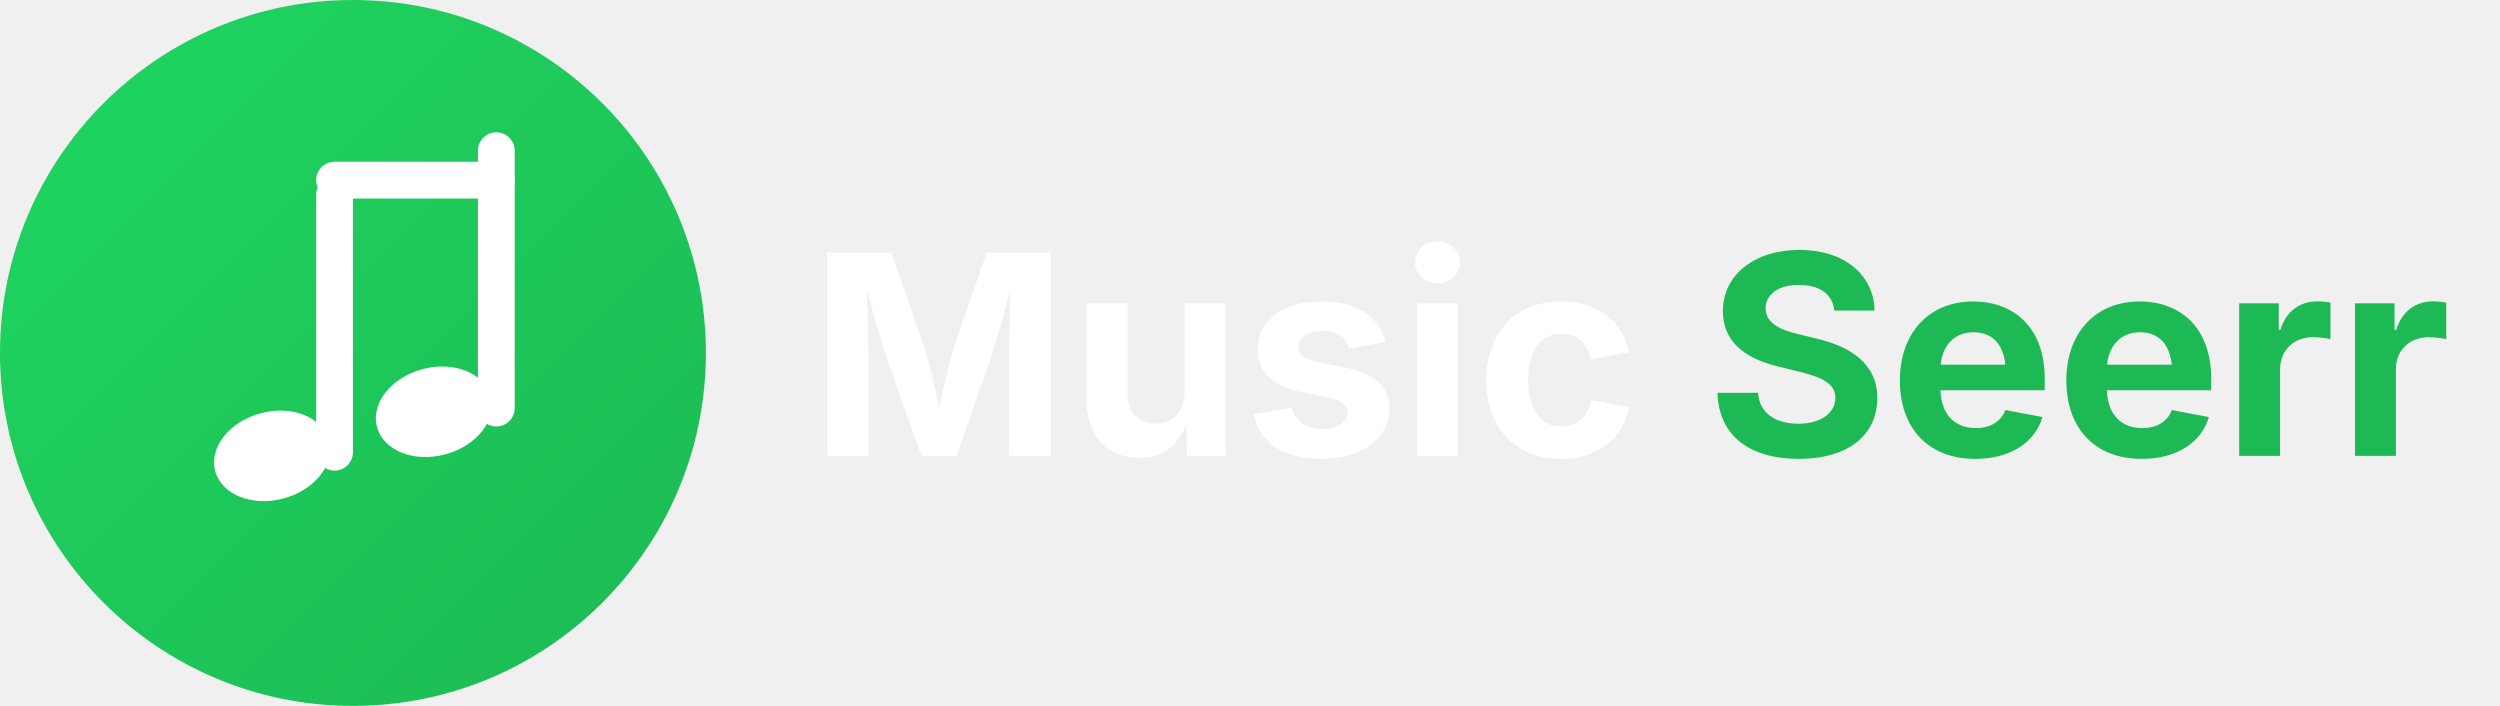
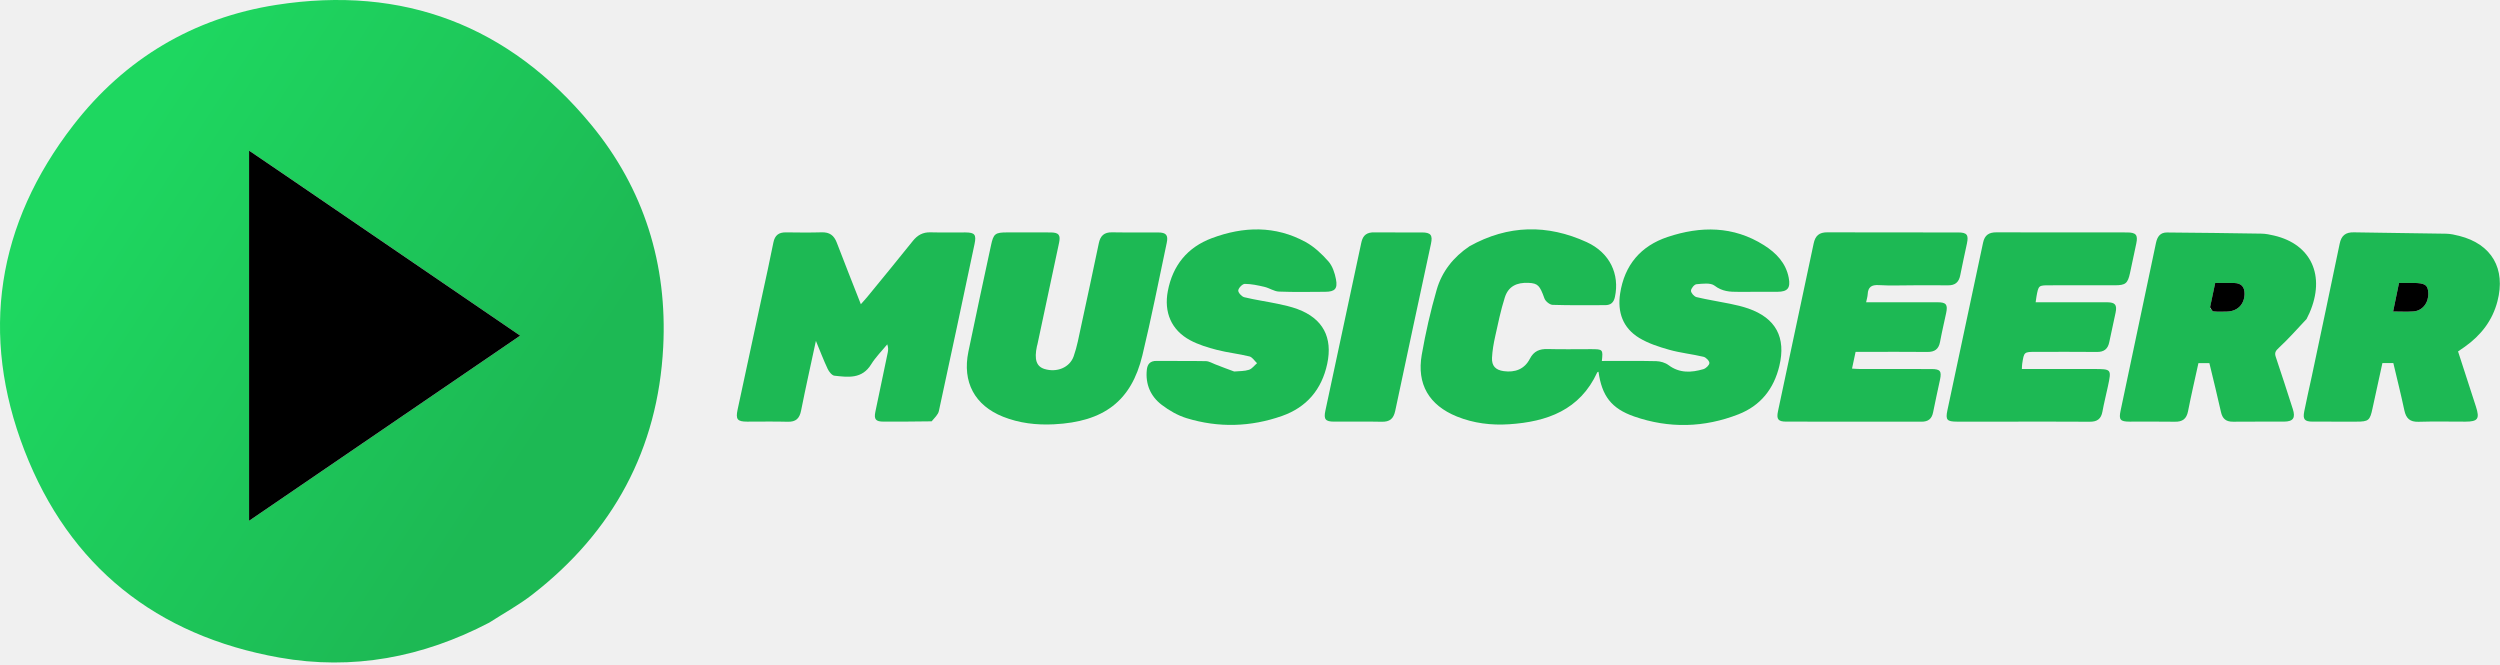
- <svg xmlns="http://www.w3.org/2000/svg" width="340" height="96" viewBox="0 0 340 96" fill="none">
-   <circle cx="48" cy="48" r="48" fill="url(#lg1)" />
-   <g fill="white">
-     <ellipse cx="37" cy="62" rx="8" ry="6" transform="rotate(-15 37 62)" />
-     <ellipse cx="59" cy="56" rx="8" ry="6" transform="rotate(-15 59 56)" />
-     <rect x="43" y="24" width="5" height="40" rx="2.5" />
-     <rect x="65" y="18" width="5" height="40" rx="2.5" />
-     <rect x="43" y="22" width="27" height="5" rx="2.5" />
-   </g>
-   <text x="110" y="62" font-family="system-ui, -apple-system, sans-serif" font-weight="bold" font-size="38" fill="white">Music</text>
-   <text x="232" y="62" font-family="system-ui, -apple-system, sans-serif" font-weight="bold" font-size="38" fill="#1DB954">Seerr</text>
+ <svg xmlns="http://www.w3.org/2000/svg" width="1570" height="417" viewBox="0 0 1570 417" fill="none">
+   <path d="M307.19 391.04C265.394 412.842 221.468 421.16 175.331 412.936C98.257 399.197 43.541 355.737 15.377 282.938C-12.832 210.02 -2.008 140.73 46.027 78.653C78.31 36.933 121.452 11.175 173.553 3.063C253.253 -9.347 319.817 16.003 371.207 78.267C404.482 118.585 419.184 166.079 416.491 218.011C413.165 282.137 385.027 334.081 334.241 373.448C325.866 379.941 316.45 385.092 307.19 391.04ZM179.182 110.049C171.681 104.959 164.18 99.868 156.418 94.6C156.418 172.358 156.418 249.42 156.418 327.053C213.354 288.171 269.741 249.664 326.667 210.789C277.245 177.046 228.5 143.766 179.182 110.049Z" fill="url(#paint0_linear_46_78)" />
+   <path d="M922.819 154.663C947.142 141.075 971.854 140.807 996.432 152.044C1011.11 158.756 1017.21 172.341 1014.17 186.489C1013.4 190.078 1011.49 191.636 1008 191.636C997.001 191.635 985.996 191.819 975.01 191.445C973.212 191.383 970.548 189.198 969.908 187.412C967.027 179.38 965.859 177.918 959.95 177.636C952.389 177.275 947.216 179.924 945.038 186.75C942.469 194.802 940.766 203.144 938.942 211.416C937.978 215.785 937.192 220.256 936.981 224.712C936.74 229.804 939.238 232.36 944.287 233.069C951.418 234.07 957.372 231.868 960.724 225.354C963.266 220.414 966.896 219.056 972.055 219.198C981.047 219.447 990.051 219.261 999.05 219.269C1006.64 219.276 1006.76 219.413 1005.96 226.691C1017.36 226.691 1028.75 226.539 1040.13 226.805C1042.75 226.866 1045.79 227.76 1047.86 229.308C1054.78 234.485 1062.18 234.037 1069.73 231.829C1071.32 231.365 1073.47 229.32 1073.49 227.975C1073.51 226.646 1071.37 224.441 1069.83 224.073C1062.72 222.375 1055.36 221.648 1048.35 219.677C1041.86 217.853 1035.19 215.707 1029.48 212.252C1019.17 206.013 1015.63 196.069 1017.45 184.264C1020.19 166.425 1030.39 154.449 1047.27 148.817C1068.01 141.894 1088.57 141.838 1107.78 153.984C1115.41 158.811 1121.54 165.105 1123.33 174.474C1124.55 180.889 1122.64 183.219 1116.23 183.252C1108.07 183.295 1099.9 183.214 1091.74 183.28C1086.39 183.324 1081.55 183.075 1076.77 179.404C1074.2 177.428 1069.21 178.168 1065.37 178.494C1064.03 178.608 1061.97 181.126 1061.94 182.588C1061.91 183.942 1063.93 186.232 1065.41 186.588C1072.35 188.252 1079.43 189.303 1086.42 190.752C1090.32 191.559 1094.23 192.451 1097.98 193.761C1115.26 199.797 1121.7 211.939 1117.44 229.774C1113.98 244.248 1105.61 254.759 1091.79 260.168C1070.24 268.603 1048.2 269.16 1026.33 261.574C1011.82 256.541 1005.97 248.518 1003.86 233.471C1003.59 233.584 1003.18 233.633 1003.08 233.833C992.183 257.511 971.587 264.868 947.747 266.433C936.517 267.17 925.429 265.833 914.902 261.562C897.47 254.49 889.614 241.253 892.87 222.714C895.28 208.988 898.373 195.315 902.246 181.932C905.513 170.644 912.622 161.534 922.819 154.663Z" fill="#1DB954" />
+   <path d="M585.074 264.596C574.666 264.734 564.674 264.813 554.682 264.773C549.963 264.755 548.769 263.276 549.72 258.642C552.259 246.266 554.899 233.911 557.475 221.542C557.8 219.979 557.979 218.386 557.2 216.232C553.788 220.411 549.876 224.283 547.067 228.835C541.323 238.143 532.585 236.885 524.007 235.94C522.431 235.766 520.614 233.421 519.784 231.665C517.248 226.297 515.139 220.728 512.383 214.075C509.084 229.48 505.907 243.628 503.087 257.847C502.104 262.801 499.825 265.013 494.667 264.862C486.181 264.615 477.681 264.81 469.187 264.79C463.041 264.776 461.906 263.355 463.222 257.215C468.346 233.323 473.5 209.437 478.635 185.548C481.01 174.496 483.498 163.467 485.671 152.375C486.575 147.76 489.04 145.871 493.58 145.93C501.073 146.028 508.574 146.12 516.062 145.898C520.959 145.752 523.772 147.851 525.482 152.332C530.32 165.013 535.348 177.622 540.61 191.05C542.339 189.087 543.65 187.693 544.858 186.214C554.342 174.613 563.881 163.055 573.232 151.347C576.17 147.668 579.553 145.775 584.33 145.904C591.653 146.101 598.985 145.922 606.313 145.966C612.175 146.002 613.258 147.362 612.006 153.272C604.6 188.236 597.214 223.204 589.614 258.127C589.112 260.437 586.904 262.377 585.074 264.596Z" fill="#1DB954" />
+   <path d="M1448.52 200.336C1442.63 206.615 1437.16 212.827 1431.12 218.423C1429.05 220.335 1428.3 221.522 1429.18 224.139C1432.84 235.008 1436.36 245.923 1439.87 256.837C1441.69 262.468 1440.13 264.744 1434.37 264.776C1423.71 264.837 1413.05 264.708 1402.39 264.834C1397.98 264.886 1395.71 263.028 1394.76 258.708C1392.51 248.512 1389.96 238.379 1387.49 228.049C1385.16 228.049 1383.06 228.049 1380.61 228.049C1378.41 238.138 1376.06 248.157 1374.09 258.249C1373.15 263.1 1370.59 264.929 1365.81 264.844C1356.32 264.674 1346.82 264.812 1337.32 264.787C1331.52 264.772 1330.54 263.578 1331.72 257.956C1339.13 222.815 1346.58 187.681 1353.96 152.532C1354.78 148.639 1356.64 145.962 1360.85 145.997C1380.66 146.162 1400.47 146.397 1420.28 146.727C1422.92 146.771 1425.58 147.339 1428.16 147.942C1451.46 153.379 1460.51 173.129 1450.41 196.413C1449.88 197.633 1449.28 198.823 1448.52 200.336ZM1387.87 193.402C1388.61 194.159 1389.3 195.488 1390.11 195.567C1392.9 195.84 1395.73 195.738 1398.55 195.664C1405.12 195.493 1409.41 191.208 1409.58 184.734C1409.7 180.259 1407.59 177.854 1403.18 177.725C1399.23 177.609 1395.27 177.7 1391.14 177.7C1390.04 182.847 1389 187.679 1387.87 193.402Z" fill="#1DB954" />
+   <path d="M1451.77 236.48C1457.69 208.417 1463.59 180.783 1469.3 153.108C1470.36 147.942 1472.97 145.8 1478.23 145.904C1497.53 146.286 1516.84 146.407 1536.14 146.768C1538.94 146.821 1541.76 147.459 1544.49 148.154C1564.81 153.339 1573.71 168.729 1568.4 189.18C1565.24 201.368 1558.02 210.577 1547.92 217.761C1546.59 218.709 1545.23 219.61 1543.65 220.686C1547.43 232.354 1551.17 243.87 1554.9 255.391C1557.36 263.017 1556.12 264.785 1548.3 264.792C1538.47 264.801 1528.64 264.578 1518.82 264.88C1513.43 265.045 1511.01 262.739 1509.93 257.685C1507.83 247.786 1505.36 237.966 1503.01 227.999C1500.76 227.999 1498.79 227.999 1496.15 227.999C1494.12 237.277 1492 246.776 1489.98 256.295C1488.33 264.083 1487.55 264.791 1479.79 264.793C1470.63 264.797 1461.47 264.828 1452.31 264.781C1447.26 264.755 1446.07 263.377 1447.07 258.344C1448.49 251.17 1450.13 244.041 1451.77 236.48ZM1512.51 177.691C1510.58 177.691 1508.64 177.691 1506.58 177.691C1505.3 183.908 1504.14 189.545 1502.88 195.63C1507.42 195.63 1511.57 195.874 1515.68 195.57C1521.34 195.152 1525.24 190.099 1524.98 184.041C1524.76 178.948 1522.89 177.704 1515.44 177.691C1514.78 177.69 1514.12 177.691 1512.51 177.691Z" fill="#1DB954" />
+   <path d="M638.959 145.954C646.285 145.954 653.117 145.89 659.947 145.976C664.905 146.039 666.132 147.571 665.097 152.47C660.594 173.786 656.028 195.088 651.481 216.394C651.411 216.719 651.277 217.03 651.208 217.354C649.4 225.788 650.85 230.157 655.976 231.728C663.623 234.073 671.736 230.914 674.274 223.744C676.424 217.671 677.55 211.22 678.926 204.892C682.707 187.504 686.421 170.102 690.07 152.686C691.033 148.085 693.419 145.811 698.325 145.902C707.986 146.081 717.652 145.905 727.315 145.977C732.332 146.014 733.742 147.641 732.721 152.451C727.712 176.038 723.076 199.719 717.42 223.152C710.49 251.864 693.243 264.913 661.825 266.467C650.909 267.006 640.193 265.785 629.97 261.721C612.138 254.632 604.221 239.951 608.149 220.863C612.741 198.548 617.584 176.284 622.364 154.008C623.922 146.748 624.985 145.967 632.466 145.954C634.466 145.951 636.465 145.954 638.959 145.954Z" fill="#1DB954" />
+   <path d="M1201.93 179.167C1194.26 179.167 1187.08 179.492 1179.94 179.052C1175.32 178.767 1173.14 180.23 1172.9 184.82C1172.83 186.287 1172.35 187.733 1171.93 189.809C1176.6 189.809 1181.01 189.809 1185.43 189.809C1195.93 189.809 1206.43 189.773 1216.93 189.824C1222.23 189.85 1223.3 191.293 1222.18 196.6C1220.91 202.621 1219.47 208.611 1218.36 214.66C1217.51 219.243 1215.01 221.07 1210.4 221.021C1197.24 220.881 1184.07 220.973 1170.91 220.974C1169.1 220.974 1167.3 220.974 1165.31 220.974C1164.54 224.604 1163.85 227.819 1163.07 231.477C1164.89 231.575 1166.45 231.73 1168.02 231.732C1183.02 231.751 1198.02 231.721 1213.01 231.756C1218.46 231.769 1219.46 233.078 1218.33 238.432C1216.88 245.267 1215.34 252.083 1213.99 258.936C1213.18 263.045 1210.9 264.837 1206.71 264.827C1178.37 264.764 1150.04 264.812 1121.71 264.777C1116.68 264.771 1115.52 263.258 1116.57 258.312C1124.04 223.171 1131.57 188.042 1138.98 152.886C1140.01 148.006 1142.48 145.873 1147.57 145.897C1174.9 146.023 1202.23 145.939 1229.56 145.97C1235.25 145.976 1236.39 147.439 1235.24 152.899C1233.83 159.573 1232.32 166.226 1231.02 172.92C1230.19 177.215 1227.8 179.231 1223.43 179.185C1216.43 179.11 1209.43 179.167 1201.93 179.167Z" fill="#1DB954" />
+   <path d="M1257.93 264.794C1247.94 264.794 1238.44 264.808 1228.94 264.79C1222.74 264.778 1221.7 263.677 1222.94 257.81C1230.39 222.677 1237.93 187.565 1245.36 152.426C1246.36 147.658 1249.01 145.886 1253.77 145.904C1281.09 146.012 1308.42 145.941 1335.74 145.969C1341.44 145.975 1342.71 147.53 1341.59 152.897C1340.3 159.083 1339 165.264 1337.65 171.436C1336.22 178.007 1334.84 179.147 1328.21 179.159C1314.55 179.184 1300.89 179.167 1287.23 179.168C1280.19 179.168 1280.19 179.168 1278.9 186.264C1278.72 187.233 1278.62 188.214 1278.39 189.809C1286.56 189.809 1294.48 189.809 1302.4 189.809C1309.4 189.809 1316.39 189.759 1323.39 189.828C1328.36 189.877 1329.6 191.478 1328.58 196.386C1327.29 202.572 1325.89 208.735 1324.61 214.921C1323.73 219.141 1321.35 221.072 1316.91 221.022C1304.08 220.879 1291.26 220.973 1278.43 220.974C1271.11 220.974 1271.1 220.972 1269.95 228.367C1269.8 229.338 1269.82 230.335 1269.73 231.743C1284.85 231.743 1299.82 231.743 1314.79 231.743C1326.09 231.744 1326.1 231.746 1323.71 242.889C1322.6 248.091 1321.29 253.256 1320.33 258.486C1319.5 263.054 1317.05 264.885 1312.41 264.85C1294.41 264.713 1276.42 264.794 1257.93 264.794Z" fill="#1DB954" />
+   <path d="M775.058 233.306C778.49 233.019 781.607 233.137 784.38 232.217C786.305 231.579 787.755 229.511 789.418 228.081C787.842 226.616 786.478 224.291 784.651 223.839C777.89 222.164 770.884 221.46 764.147 219.711C758.407 218.221 752.561 216.444 747.378 213.651C735.547 207.276 730.885 196.058 733.381 182.862C736.458 166.592 745.737 155.293 761.05 149.562C780.865 142.147 800.847 141.554 819.907 151.977C825.303 154.929 830.097 159.458 834.208 164.111C836.778 167.021 838.228 171.386 838.981 175.327C840.146 181.429 838.253 183.223 832.135 183.251C822.477 183.295 812.807 183.511 803.165 183.115C800.109 182.99 797.187 180.878 794.092 180.154C790.036 179.204 785.871 178.297 781.748 178.279C780.278 178.273 777.801 180.804 777.626 182.381C777.479 183.707 779.781 186.263 781.393 186.656C788.319 188.345 795.414 189.326 802.401 190.788C806.617 191.67 810.869 192.632 814.894 194.127C830.796 200.033 837.054 211.913 833.488 228.52C830.017 244.683 820.513 255.794 805.086 261.226C785.402 268.157 765.245 268.739 745.249 262.633C739.666 260.929 734.238 257.803 729.567 254.244C722.555 248.902 719.275 241.328 720.193 232.3C720.563 228.662 722.294 226.6 726.332 226.651C736.655 226.78 746.983 226.588 757.304 226.798C759.296 226.838 761.275 228.085 763.236 228.837C767.032 230.291 770.81 231.789 775.058 233.306Z" fill="#1DB954" />
+   <path d="M861.54 145.967C872.313 145.957 882.645 145.919 892.977 145.971C898.508 145.999 899.82 147.632 898.656 153.067C891.169 188.033 883.577 222.977 876.213 257.969C875.156 262.993 872.766 264.977 867.692 264.862C857.698 264.634 847.696 264.826 837.698 264.782C832.367 264.759 831.194 263.267 832.319 258.008C839.833 222.877 847.396 187.756 854.853 152.613C855.628 148.963 857.108 146.398 861.54 145.967Z" fill="#1DB954" />
+   <path d="M179.468 110.268C228.5 143.767 277.244 177.047 326.666 210.789C269.74 249.664 213.353 288.171 156.417 327.053C156.417 249.42 156.417 172.358 156.417 94.601C164.179 99.868 171.68 104.959 179.468 110.268Z" fill="black" />
+   <path d="M1387.92 192.957C1389 187.679 1390.04 182.847 1391.14 177.7C1395.27 177.7 1399.23 177.609 1403.18 177.725C1407.59 177.854 1409.7 180.259 1409.58 184.734C1409.41 191.209 1405.12 195.493 1398.55 195.664C1395.73 195.738 1392.9 195.84 1390.11 195.567C1389.3 195.488 1388.61 194.159 1387.92 192.957Z" fill="black" />
+   <path d="M1512.98 177.691C1514.11 177.691 1514.78 177.69 1515.44 177.691C1522.89 177.704 1524.76 178.948 1524.98 184.04C1525.24 190.098 1521.34 195.152 1515.68 195.57C1511.57 195.874 1507.42 195.63 1502.88 195.63C1504.13 189.545 1505.3 183.908 1506.58 177.691C1508.64 177.691 1510.58 177.691 1512.98 177.691Z" fill="black" />
  <defs>
-     <linearGradient id="lg1" x1="0" y1="0" x2="96" y2="96" gradientUnits="userSpaceOnUse">
-       <stop stop-color="#1ed760" />
+     <linearGradient id="paint0_linear_46_78" x1="79.5" y1="82.5" x2="350" y2="258" gradientUnits="userSpaceOnUse">
+       <stop stop-color="#1ED760" />
      <stop offset="1" stop-color="#1DB954" />
    </linearGradient>
  </defs>
</svg>
